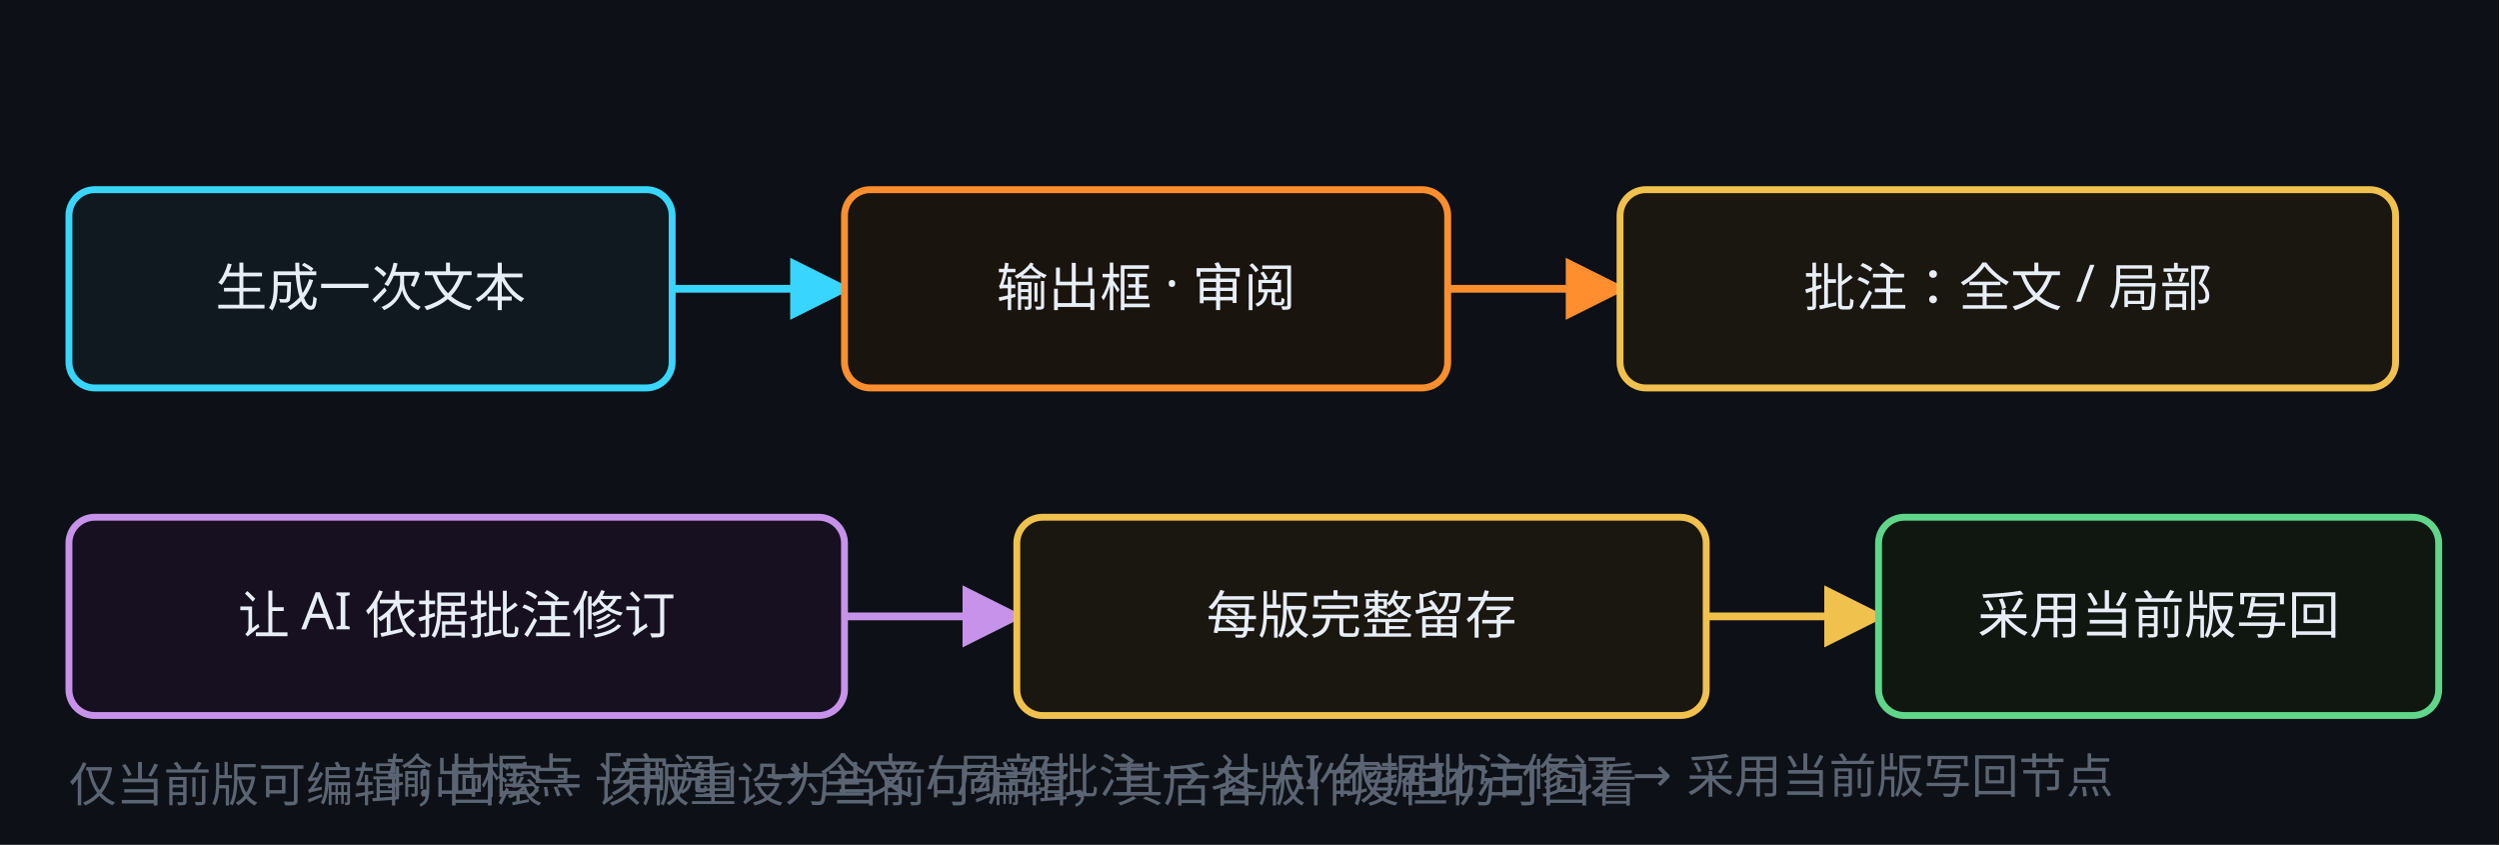
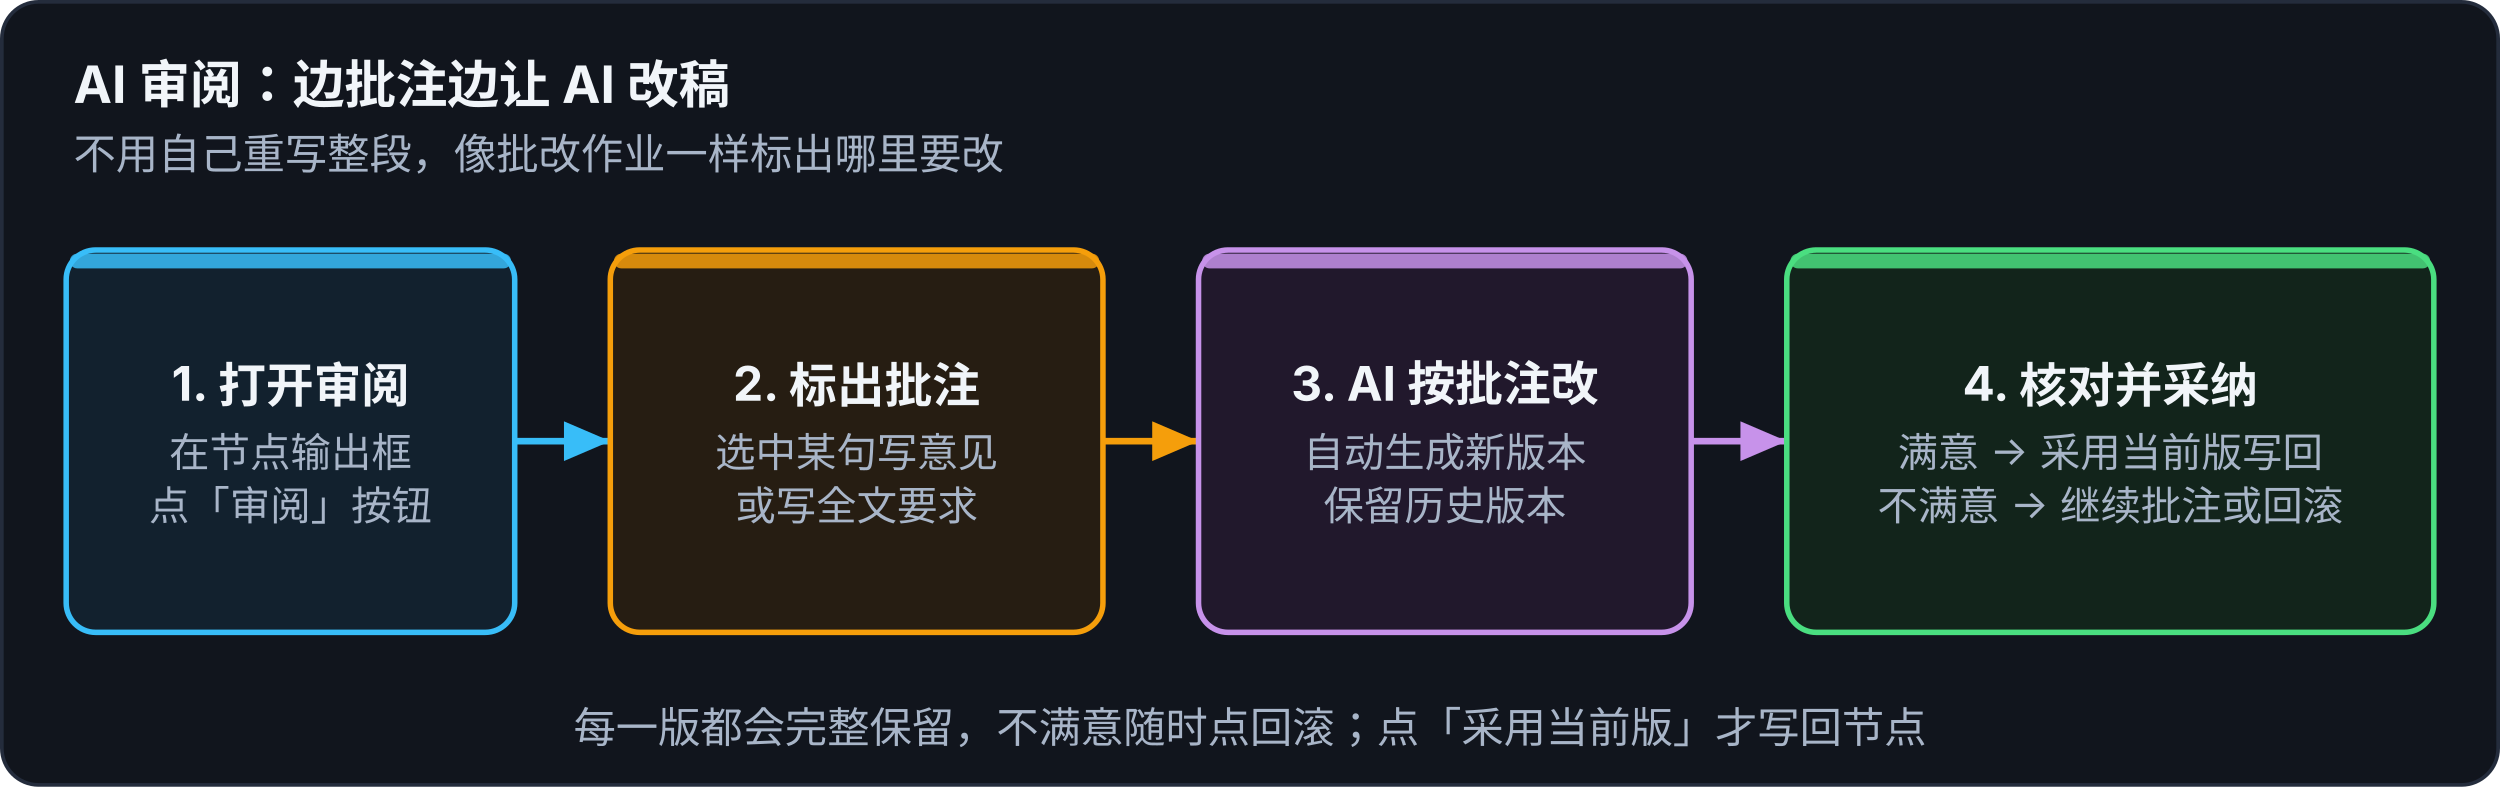
- <svg xmlns="http://www.w3.org/2000/svg" viewBox="0 0 580 196" width="580" height="196">
-   <rect width="580" height="196" fill="#0d1016" />
+ <svg xmlns="http://www.w3.org/2000/svg" viewBox="0 0 680 214" width="680" height="214">
  <defs>
-     <marker id="arr-gold" markerWidth="8" markerHeight="8" refX="7" refY="4" orient="auto">
-       <path d="M0,0 L8,4 L0,8 z" fill="#f0c14d" />
-     </marker>
    <marker id="arr-cyan" markerWidth="8" markerHeight="8" refX="7" refY="4" orient="auto">
-       <path d="M0,0 L8,4 L0,8 z" fill="#38d6ff" />
+       <path d="M0,1 L7,4 L0,7 z" fill="#38bdf8" />
    </marker>
    <marker id="arr-orange" markerWidth="8" markerHeight="8" refX="7" refY="4" orient="auto">
-       <path d="M0,0 L8,4 L0,8 z" fill="#ff8f2e" />
+       <path d="M0,1 L7,4 L0,7 z" fill="#f59e0b" />
+     </marker>
+     <marker id="arr-purple" markerWidth="8" markerHeight="8" refX="7" refY="4" orient="auto">
+       <path d="M0,1 L7,4 L0,7 z" fill="#c792ea" />
    </marker>
    <marker id="arr-green" markerWidth="8" markerHeight="8" refX="7" refY="4" orient="auto">
-       <path d="M0,0 L8,4 L0,8 z" fill="#5fd68a" />
+       <path d="M0,1 L7,4 L0,7 z" fill="#4ade80" />
    </marker>
-     <marker id="arr-red" markerWidth="8" markerHeight="8" refX="7" refY="4" orient="auto">
-       <path d="M0,0 L8,4 L0,8 z" fill="#ff6b6b" />
+     <marker id="arr-rose" markerWidth="8" markerHeight="8" refX="7" refY="4" orient="auto">
+       <path d="M0,1 L7,4 L0,7 z" fill="#fb7185" />
    </marker>
-     <marker id="arr-purple" markerWidth="8" markerHeight="8" refX="7" refY="4" orient="auto">
-       <path d="M0,0 L8,4 L0,8 z" fill="#c792ea" />
+     <marker id="arr-muted" markerWidth="8" markerHeight="8" refX="7" refY="4" orient="auto">
+       <path d="M0,1 L7,4 L0,7 z" fill="#a8b5c8" />
    </marker>
  </defs>
-   <rect x="16" y="44" width="140" height="46" rx="6" fill="#101820" stroke="#38d6ff" stroke-width="1.6" />
-   <text x="86" y="71" text-anchor="middle" fill="#e8eef6" font-size="12" font-family="Segoe UI,sans-serif">生成一次文本</text>
-   <line x1="156" y1="67" x2="196" y2="67" stroke="#38d6ff" stroke-width="1.8" marker-end="url(#arr-cyan)" />
-   <rect x="196" y="44" width="140" height="46" rx="6" fill="#1a140e" stroke="#ff8f2e" stroke-width="1.6" />
-   <text x="266" y="71" text-anchor="middle" fill="#e8eef6" font-size="12" font-family="Segoe UI,sans-serif">输出框 · 审阅</text>
-   <line x1="336" y1="67" x2="376" y2="67" stroke="#ff8f2e" stroke-width="1.8" marker-end="url(#arr-orange)" />
-   <rect x="376" y="44" width="180" height="46" rx="6" fill="#1a1610" stroke="#f0c14d" stroke-width="1.6" />
-   <text x="466" y="71" text-anchor="middle" fill="#e8eef6" font-size="12" font-family="Segoe UI,sans-serif">批注：全文 / 局部</text>
-   <rect x="16" y="120" width="180" height="46" rx="6" fill="#161020" stroke="#c792ea" stroke-width="1.6" />
-   <text x="106" y="147" text-anchor="middle" fill="#e8eef6" font-size="12" font-family="Segoe UI,sans-serif">让 AI 依据批注修订</text>
-   <line x1="196" y1="143" x2="236" y2="143" stroke="#c792ea" stroke-width="1.8" marker-end="url(#arr-purple)" />
-   <rect x="236" y="120" width="160" height="46" rx="6" fill="#1a1610" stroke="#f0c14d" stroke-width="1.6" />
-   <text x="316" y="147" text-anchor="middle" fill="#e8eef6" font-size="12" font-family="Segoe UI,sans-serif">每版完整留存</text>
-   <line x1="396" y1="143" x2="436" y2="143" stroke="#f0c14d" stroke-width="1.8" marker-end="url(#arr-gold)" />
-   <rect x="436" y="120" width="130" height="46" rx="6" fill="#101610" stroke="#5fd68a" stroke-width="1.6" />
-   <text x="501" y="147" text-anchor="middle" fill="#e8eef6" font-size="12" font-family="Segoe UI,sans-serif">采用当前版写回</text>
-   <text x="16" y="186" fill="#5a6472" font-size="11" font-family="Segoe UI,sans-serif">仅当前版可编辑；回滚 = 该版重设为当前可编辑，其后各版作废但仍可回看</text>
-   <text x="290" y="184" text-anchor="middle" fill="#5a6472" font-size="11" font-family="Segoe UI,sans-serif">输出框点「审阅」→ 全文 / 局部批注 → 让 AI 依据批注修订 → 采用当前版写回节点</text>
+   <rect x="0.5" y="0.5" width="679" height="213" rx="10" fill="#11151d" stroke="#242c3c" />
+   <text x="20" y="28" fill="#f1f5f9" font-size="14" font-weight="700" font-family="system-ui, -apple-system, &quot;Microsoft YaHei UI&quot;, &quot;PingFang SC&quot;, sans-serif">AI 审阅：边批注边让 AI 改稿</text>
+   <text x="20" y="46" fill="#a8b5c8" font-size="11.5" font-family="system-ui, -apple-system, &quot;Microsoft YaHei UI&quot;, &quot;PingFang SC&quot;, sans-serif">不用自己重写整段，像批改作业一样标出哪里要改</text>
+   <rect x="18" y="68" width="122" height="104" rx="8" fill="#12212e" stroke="#38bdf8" stroke-width="1.5" />
+   <rect x="19" y="69" width="120" height="4" rx="2" fill="#38bdf8" opacity="0.85" />
+   <text x="79" y="109" text-anchor="middle" fill="#f1f5f9" font-size="13" font-weight="700" font-family="system-ui, -apple-system, &quot;Microsoft YaHei UI&quot;, &quot;PingFang SC&quot;, sans-serif">1. 打开审阅</text>
+   <text x="79" y="127" text-anchor="middle" fill="#a8b5c8" font-size="11" font-family="system-ui, -apple-system, &quot;Microsoft YaHei UI&quot;, &quot;PingFang SC&quot;, sans-serif">在节点输出框</text>
+   <text x="79" y="141.5" text-anchor="middle" fill="#a8b5c8" font-size="11" font-family="system-ui, -apple-system, &quot;Microsoft YaHei UI&quot;, &quot;PingFang SC&quot;, sans-serif">点「审阅」按钮</text>
+   <line x1="140" y1="120" x2="166" y2="120" stroke="#38bdf8" stroke-width="1.8" marker-end="url(#arr-cyan)" />
+   <rect x="166" y="68" width="134" height="104" rx="8" fill="#261d12" stroke="#f59e0b" stroke-width="1.5" />
+   <rect x="167" y="69" width="132" height="4" rx="2" fill="#f59e0b" opacity="0.85" />
+   <text x="233" y="109" text-anchor="middle" fill="#f1f5f9" font-size="13" font-weight="700" font-family="system-ui, -apple-system, &quot;Microsoft YaHei UI&quot;, &quot;PingFang SC&quot;, sans-serif">2. 标出批注</text>
+   <text x="233" y="127" text-anchor="middle" fill="#a8b5c8" font-size="11" font-family="system-ui, -apple-system, &quot;Microsoft YaHei UI&quot;, &quot;PingFang SC&quot;, sans-serif">选中某句写意见</text>
+   <text x="233" y="141.5" text-anchor="middle" fill="#a8b5c8" font-size="11" font-family="system-ui, -apple-system, &quot;Microsoft YaHei UI&quot;, &quot;PingFang SC&quot;, sans-serif">或写全文要求</text>
+   <line x1="300" y1="120" x2="326" y2="120" stroke="#f59e0b" stroke-width="1.8" marker-end="url(#arr-orange)" />
+   <rect x="326" y="68" width="134" height="104" rx="8" fill="#21182c" stroke="#c792ea" stroke-width="1.5" />
+   <rect x="327" y="69" width="132" height="4" rx="2" fill="#c792ea" opacity="0.85" />
+   <text x="393" y="109" text-anchor="middle" fill="#f1f5f9" font-size="13" font-weight="700" font-family="system-ui, -apple-system, &quot;Microsoft YaHei UI&quot;, &quot;PingFang SC&quot;, sans-serif">3. AI 按批注改</text>
+   <text x="393" y="127" text-anchor="middle" fill="#a8b5c8" font-size="11" font-family="system-ui, -apple-system, &quot;Microsoft YaHei UI&quot;, &quot;PingFang SC&quot;, sans-serif">自动生成新版本</text>
+   <text x="393" y="141.5" text-anchor="middle" fill="#a8b5c8" font-size="11" font-family="system-ui, -apple-system, &quot;Microsoft YaHei UI&quot;, &quot;PingFang SC&quot;, sans-serif">保留历史版本</text>
+   <line x1="460" y1="120" x2="486" y2="120" stroke="#c792ea" stroke-width="1.8" marker-end="url(#arr-purple)" />
+   <rect x="486" y="68" width="176" height="104" rx="8" fill="#12241b" stroke="#4ade80" stroke-width="1.5" />
+   <rect x="487" y="69" width="174" height="4" rx="2" fill="#4ade80" opacity="0.85" />
+   <text x="574" y="109" text-anchor="middle" fill="#f1f5f9" font-size="13" font-weight="700" font-family="system-ui, -apple-system, &quot;Microsoft YaHei UI&quot;, &quot;PingFang SC&quot;, sans-serif">4. 核对并采纳</text>
+   <text x="574" y="127" text-anchor="middle" fill="#a8b5c8" font-size="11" font-family="system-ui, -apple-system, &quot;Microsoft YaHei UI&quot;, &quot;PingFang SC&quot;, sans-serif">满意 → 采用当前版写回</text>
+   <text x="574" y="141.5" text-anchor="middle" fill="#a8b5c8" font-size="11" font-family="system-ui, -apple-system, &quot;Microsoft YaHei UI&quot;, &quot;PingFang SC&quot;, sans-serif">不满意 → 继续批注或回滚</text>
+   <text x="340" y="202" text-anchor="middle" fill="#a8b5c8" font-size="11.5" font-family="system-ui, -apple-system, &quot;Microsoft YaHei UI&quot;, &quot;PingFang SC&quot;, sans-serif">每一版都会完整保留，不满意随时点回滚；点「采用当前版」才写回节点</text>
</svg>
